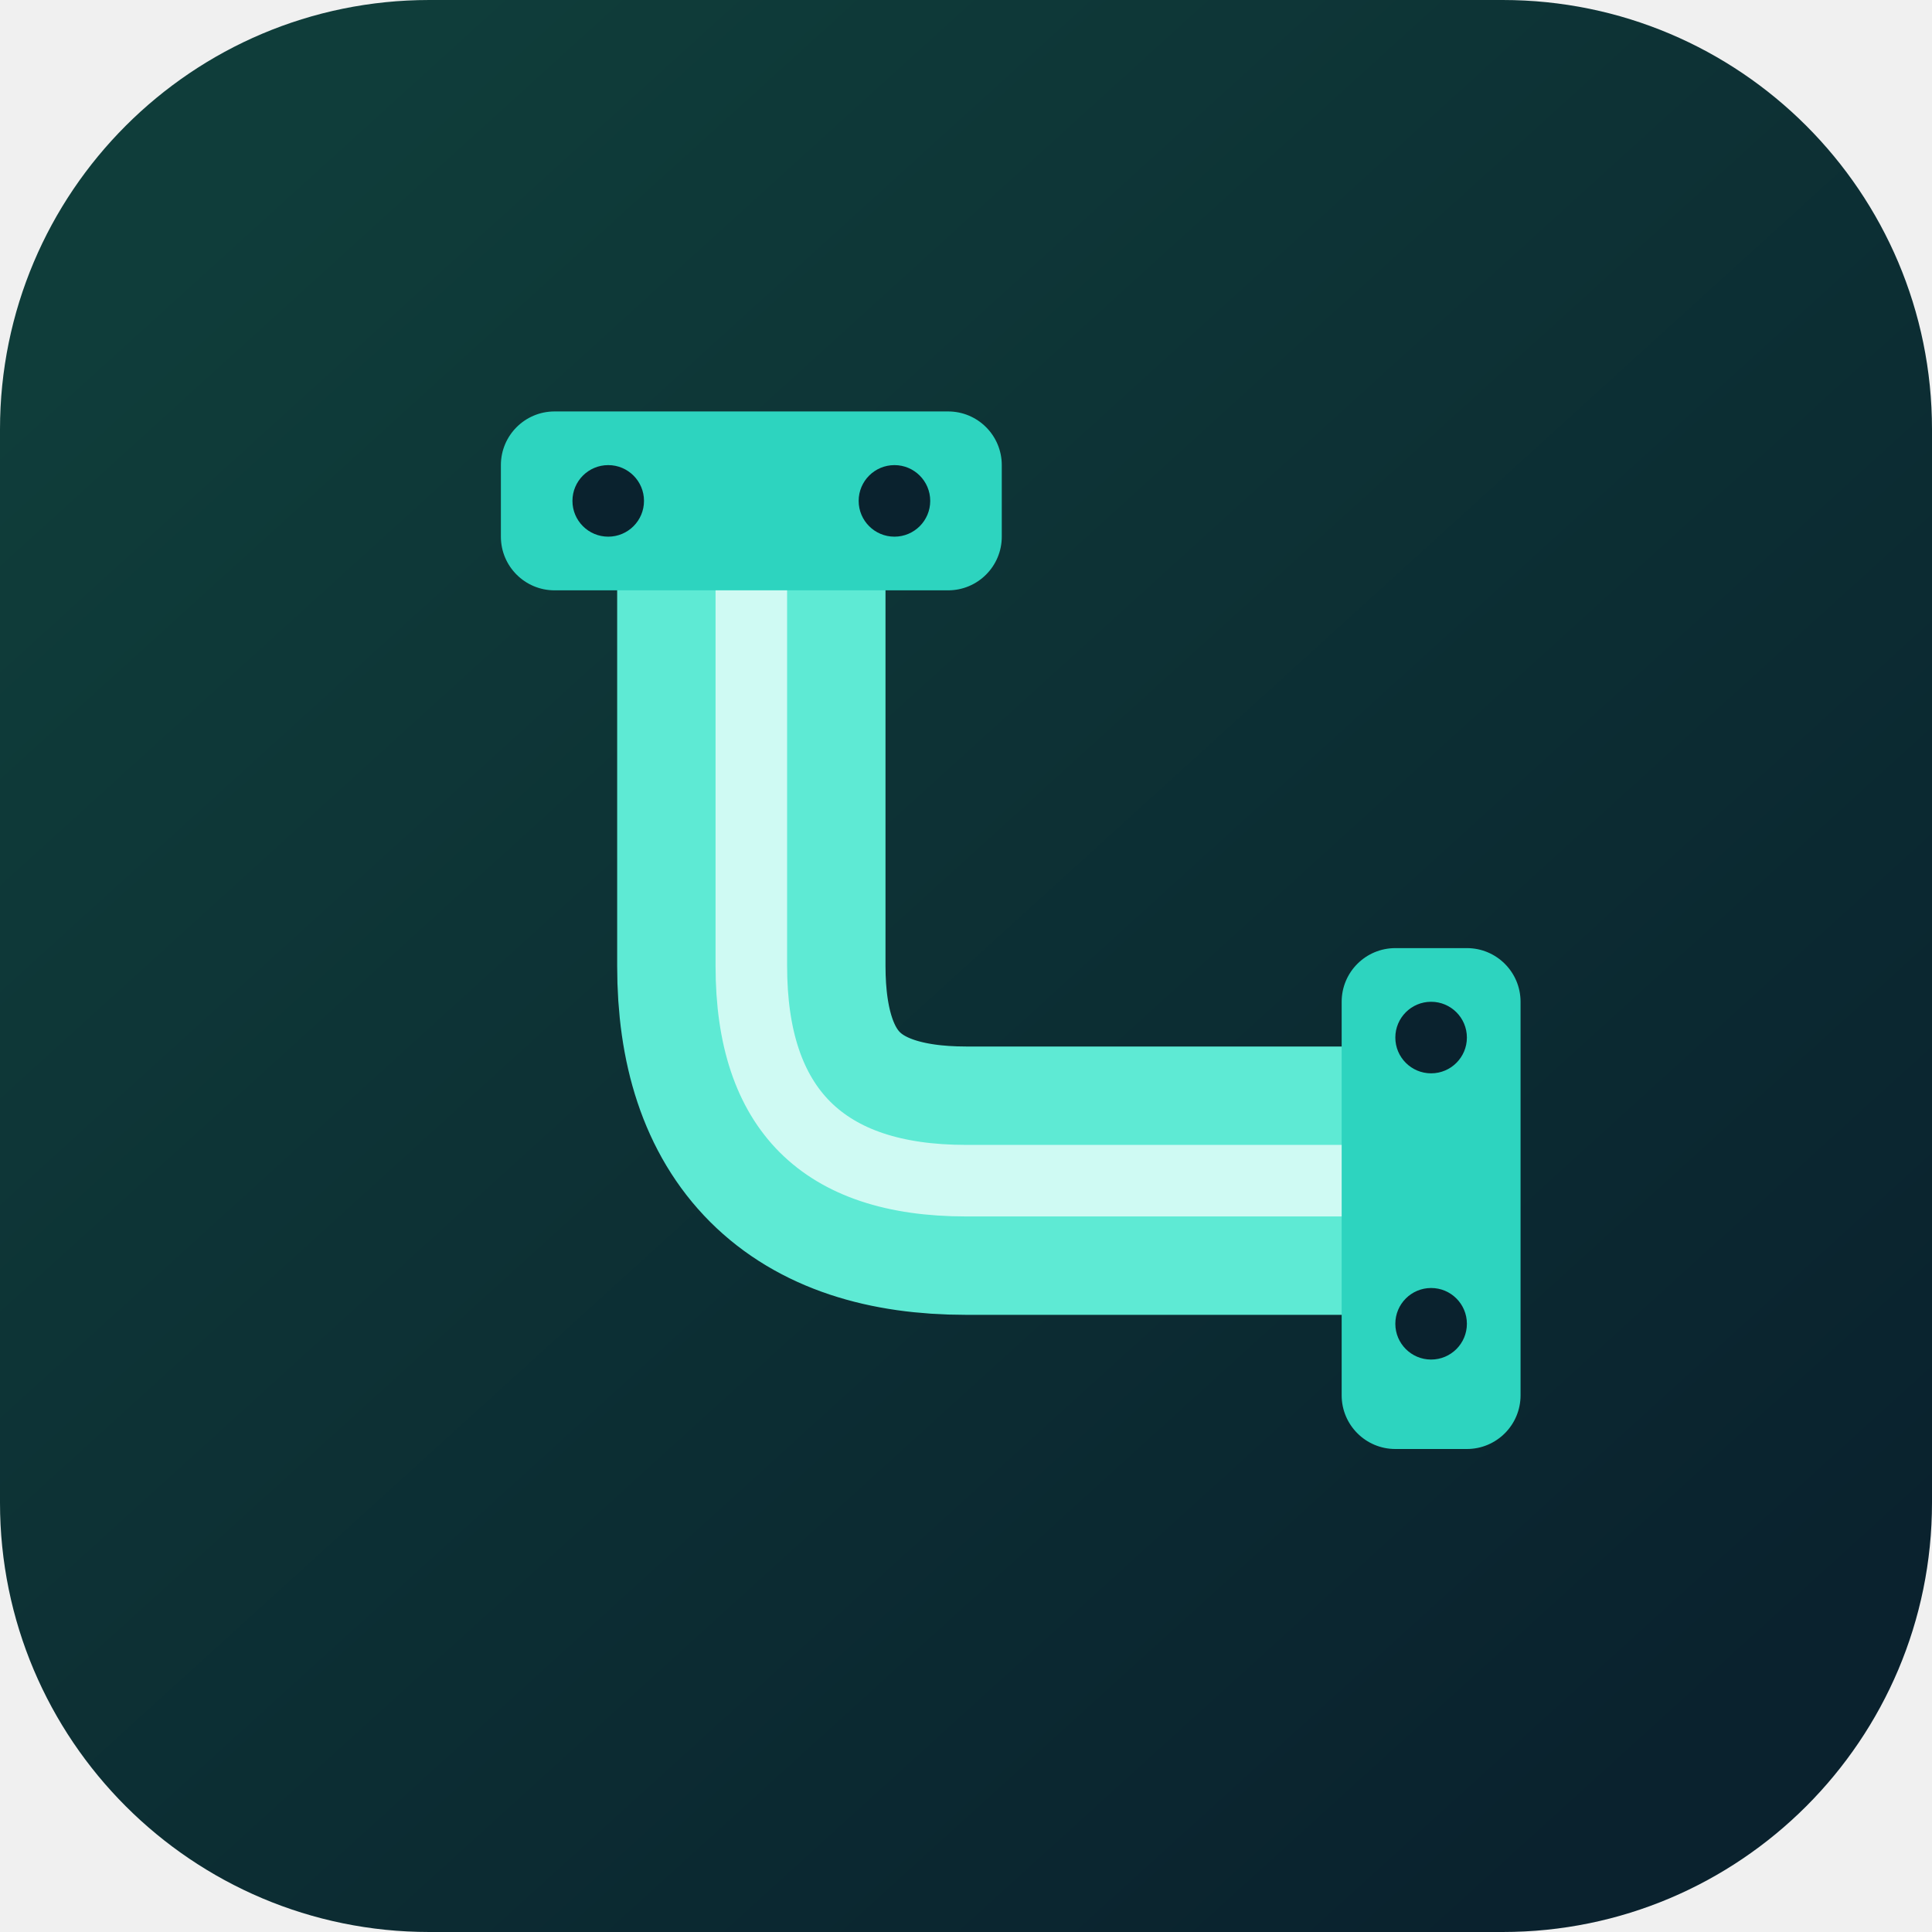
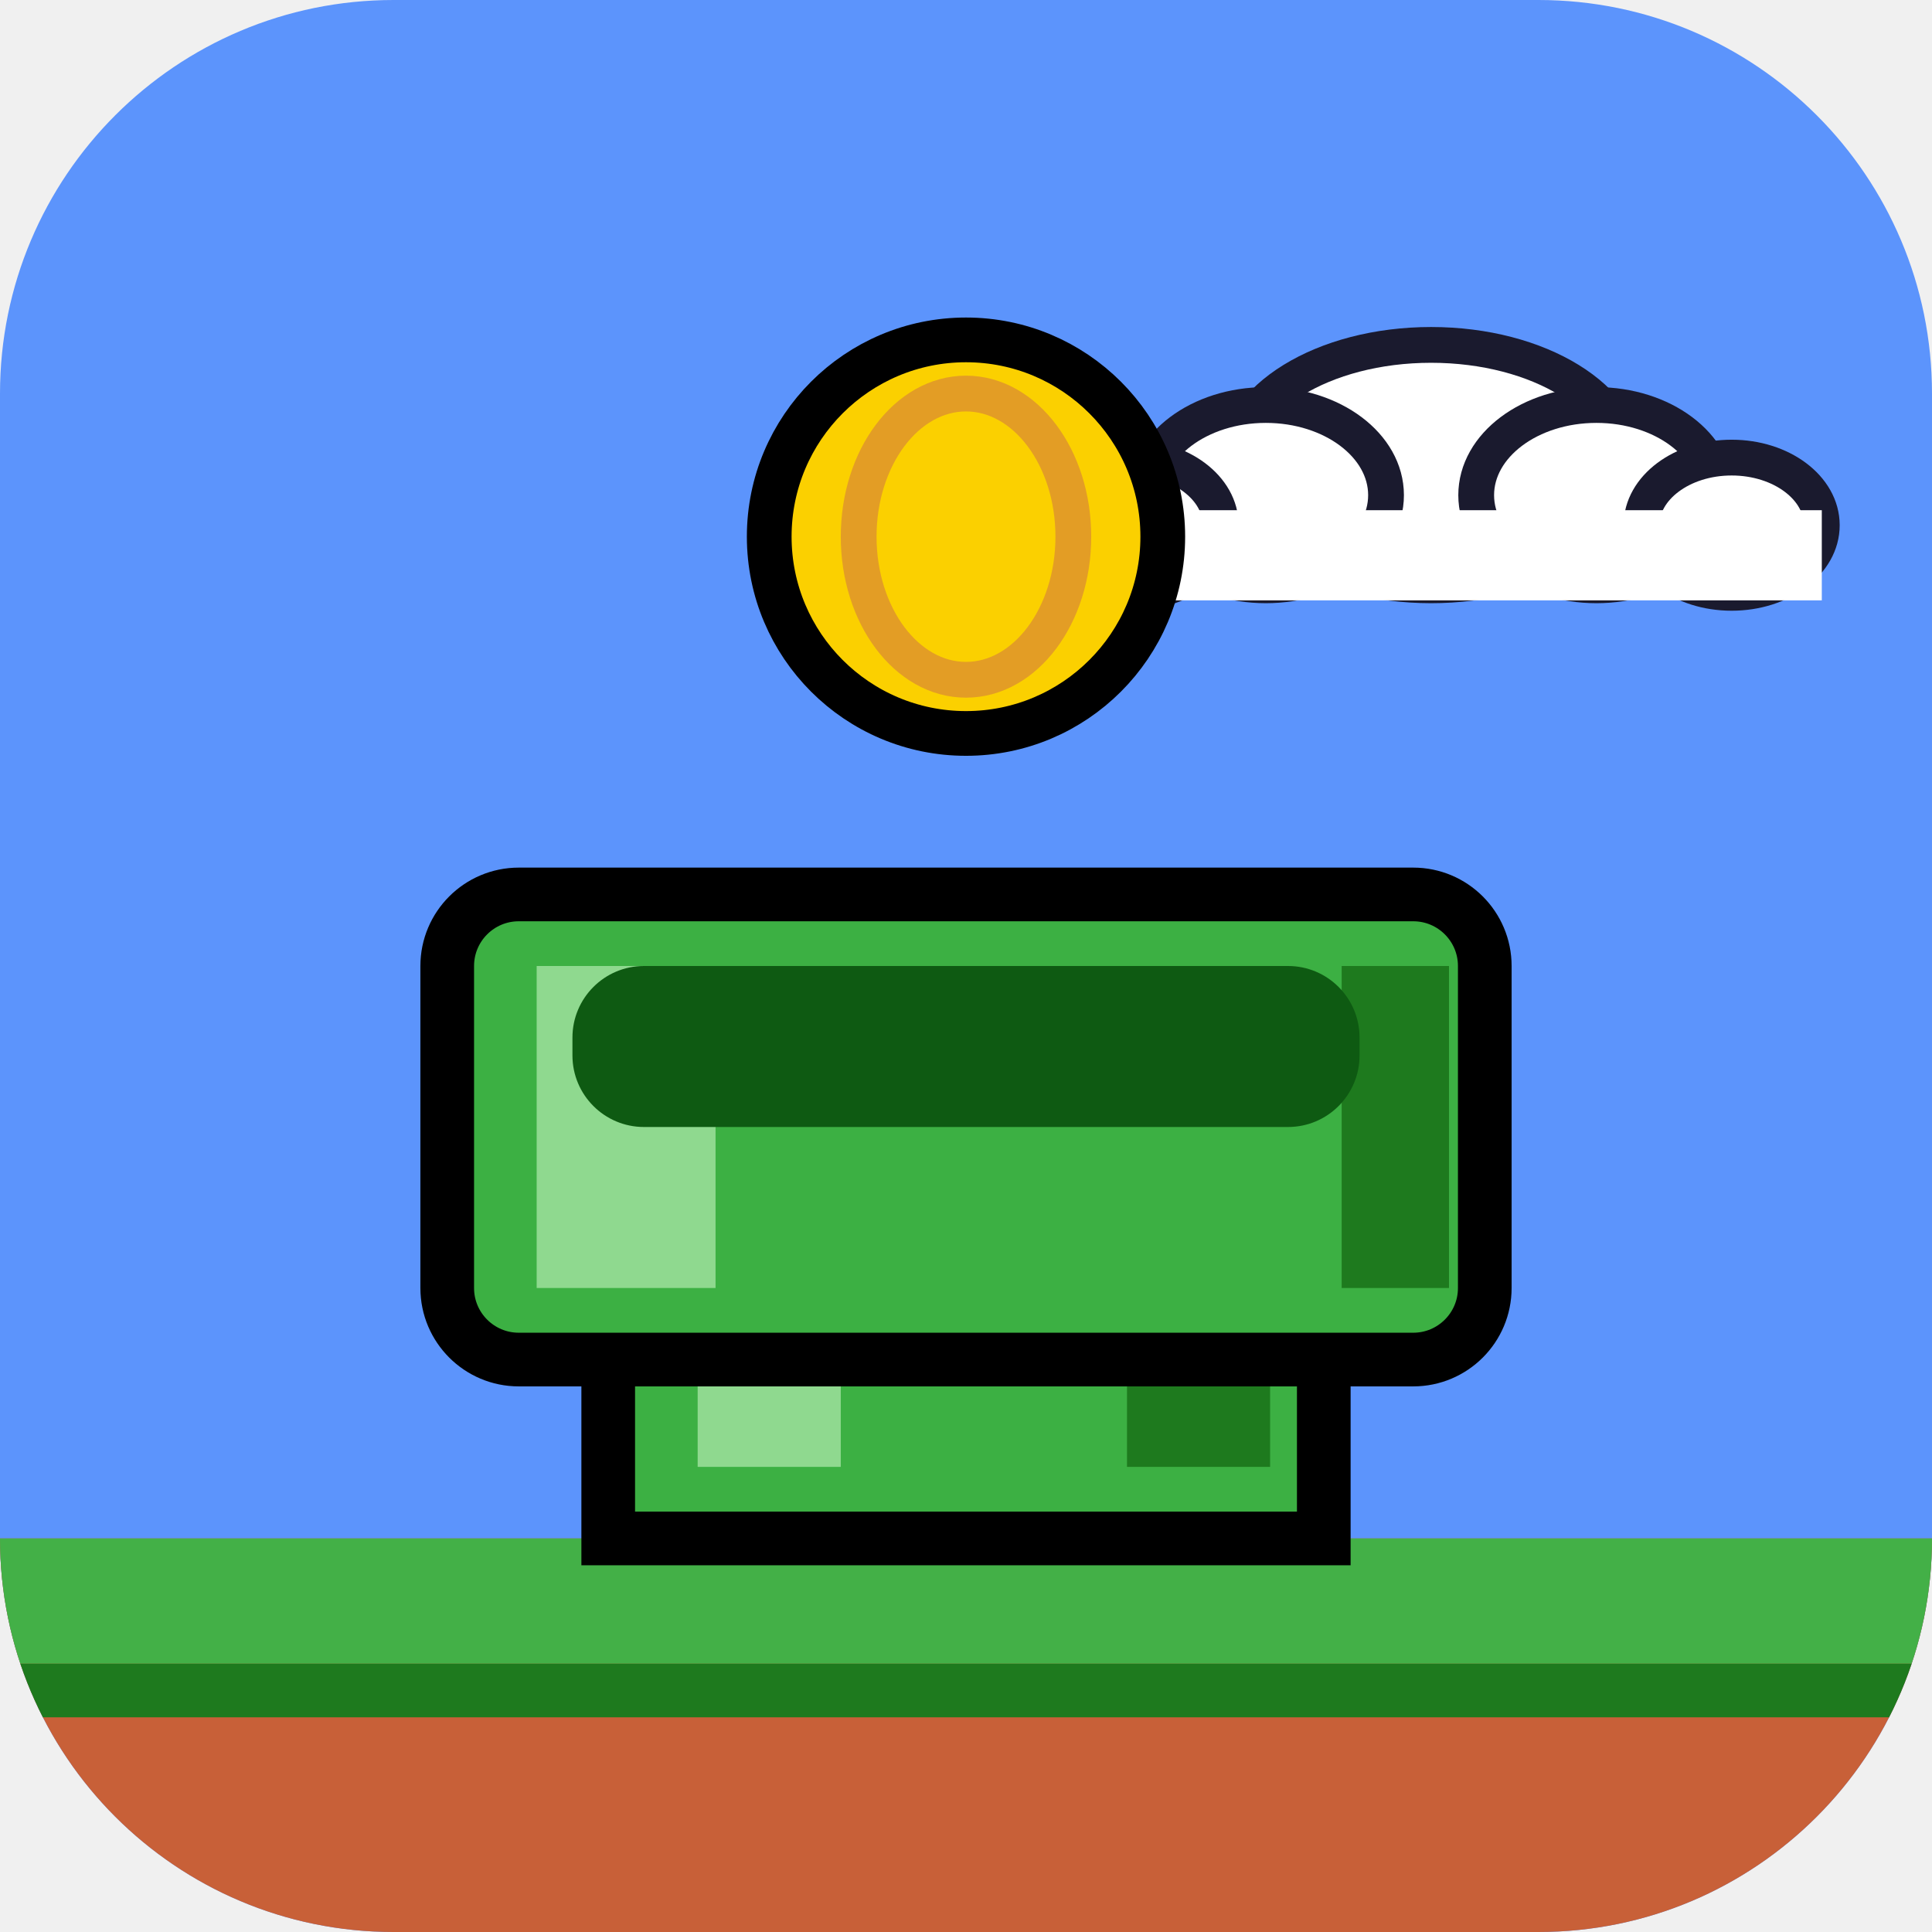
- <svg xmlns="http://www.w3.org/2000/svg" viewBox="0 0 108 108" width="108" height="108" role="img" aria-label="uI-PiPe logo — an elbow pipe with bolted flanges">
+ <svg xmlns="http://www.w3.org/2000/svg" viewBox="0 0 108 108" role="img" aria-label="uI-PiPe logo — a Mario warp pipe">
  <defs>
-     <linearGradient id="bg" x1="14" y1="10" x2="94" y2="98" gradientUnits="userSpaceOnUse">
-       <stop offset="0" stop-color="#0F3D3A" />
-       <stop offset="1" stop-color="#0A222E" />
-     </linearGradient>
-     <clipPath id="badge">
-       <rect width="108" height="108" rx="24" />
+     <clipPath id="b">
+       <rect width="108" height="108" rx="22" />
    </clipPath>
  </defs>
-   <g clip-path="url(#badge)">
-     <rect width="108" height="108" fill="url(#bg)" />
-     <path d="M42,32 L42,54 Q42,66 54,66 L76,66" fill="none" stroke="#5EEAD4" stroke-width="15" stroke-linecap="round" stroke-linejoin="round" />
-     <path d="M42,32 L42,54 Q42,66 54,66 L76,66" fill="none" stroke="#CFFAF3" stroke-width="4" stroke-linecap="round" stroke-linejoin="round" />
-     <rect x="28" y="23" width="28" height="10" rx="3" fill="#2DD4BF" />
-     <rect x="75" y="53" width="10" height="28" rx="3" fill="#2DD4BF" />
-     <circle cx="34" cy="28" r="2" fill="#0A222E" />
-     <circle cx="50" cy="28" r="2" fill="#0A222E" />
-     <circle cx="80" cy="58" r="2" fill="#0A222E" />
-     <circle cx="80" cy="74" r="2" fill="#0A222E" />
+   <g clip-path="url(#b)">
+     <rect width="108" height="108" fill="#5C94FC" />
+     <g>
+       <ellipse cx="80.0" cy="26.0" rx="10.92" ry="6.72" fill="#FFFFFF" stroke="#1a1a2e" stroke-width="2" />
+       <ellipse cx="70.76" cy="27.68" rx="6.72" ry="5.04" fill="#FFFFFF" stroke="#1a1a2e" stroke-width="2" />
+       <ellipse cx="89.24" cy="27.68" rx="6.72" ry="5.04" fill="#FFFFFF" stroke="#1a1a2e" stroke-width="2" />
+       <ellipse cx="63.2" cy="29.36" rx="5.04" ry="3.78" fill="#FFFFFF" stroke="#1a1a2e" stroke-width="2" />
+       <ellipse cx="96.8" cy="29.36" rx="5.04" ry="3.78" fill="#FFFFFF" stroke="#1a1a2e" stroke-width="2" />
+       <rect x="58.16" y="28.52" width="43.68" height="5.04" fill="#FFFFFF" />
+     </g>
+     <rect x="0" y="86" width="108" height="22" fill="#C86038" />
+     <rect x="0" y="86" width="108" height="7" fill="#43B047" />
+     <rect x="0" y="93" width="108" height="3" fill="#1E7A1E" />
+     <g>
+       <rect x="34" y="74" width="40" height="12" fill="#3CB043" stroke="#000000" stroke-width="3" />
+       <rect x="39" y="76" width="8" height="6" fill="#8FD98F" />
+       <rect x="63" y="76" width="8" height="6" fill="#1E7A1E" />
+       <rect x="25" y="50" width="58" height="26" rx="4" fill="#3CB043" stroke="#000000" stroke-width="3" />
+       <rect x="30" y="54" width="10" height="18" fill="#8FD98F" />
+       <rect x="75" y="54" width="6" height="18" fill="#1E7A1E" />
+       <rect x="32" y="54" width="44" height="9" rx="4" fill="#0E5A12" />
+     </g>
+     <g>
+       <ellipse cx="54" cy="30" rx="11" ry="11" fill="#FBD000" stroke="#000000" stroke-width="2.5">
+         <animate attributeName="rx" values="11;11;3;11;11" dur="1s" begin="0s" repeatCount="indefinite" />
+       </ellipse>
+       <ellipse cx="54" cy="30" rx="6" ry="8" fill="none" stroke="#E39D25" stroke-width="2">
+         <animate attributeName="rx" values="6;6;1;6;6" dur="1s" begin="0s" repeatCount="indefinite" />
+       </ellipse>
+     </g>
  </g>
</svg>
